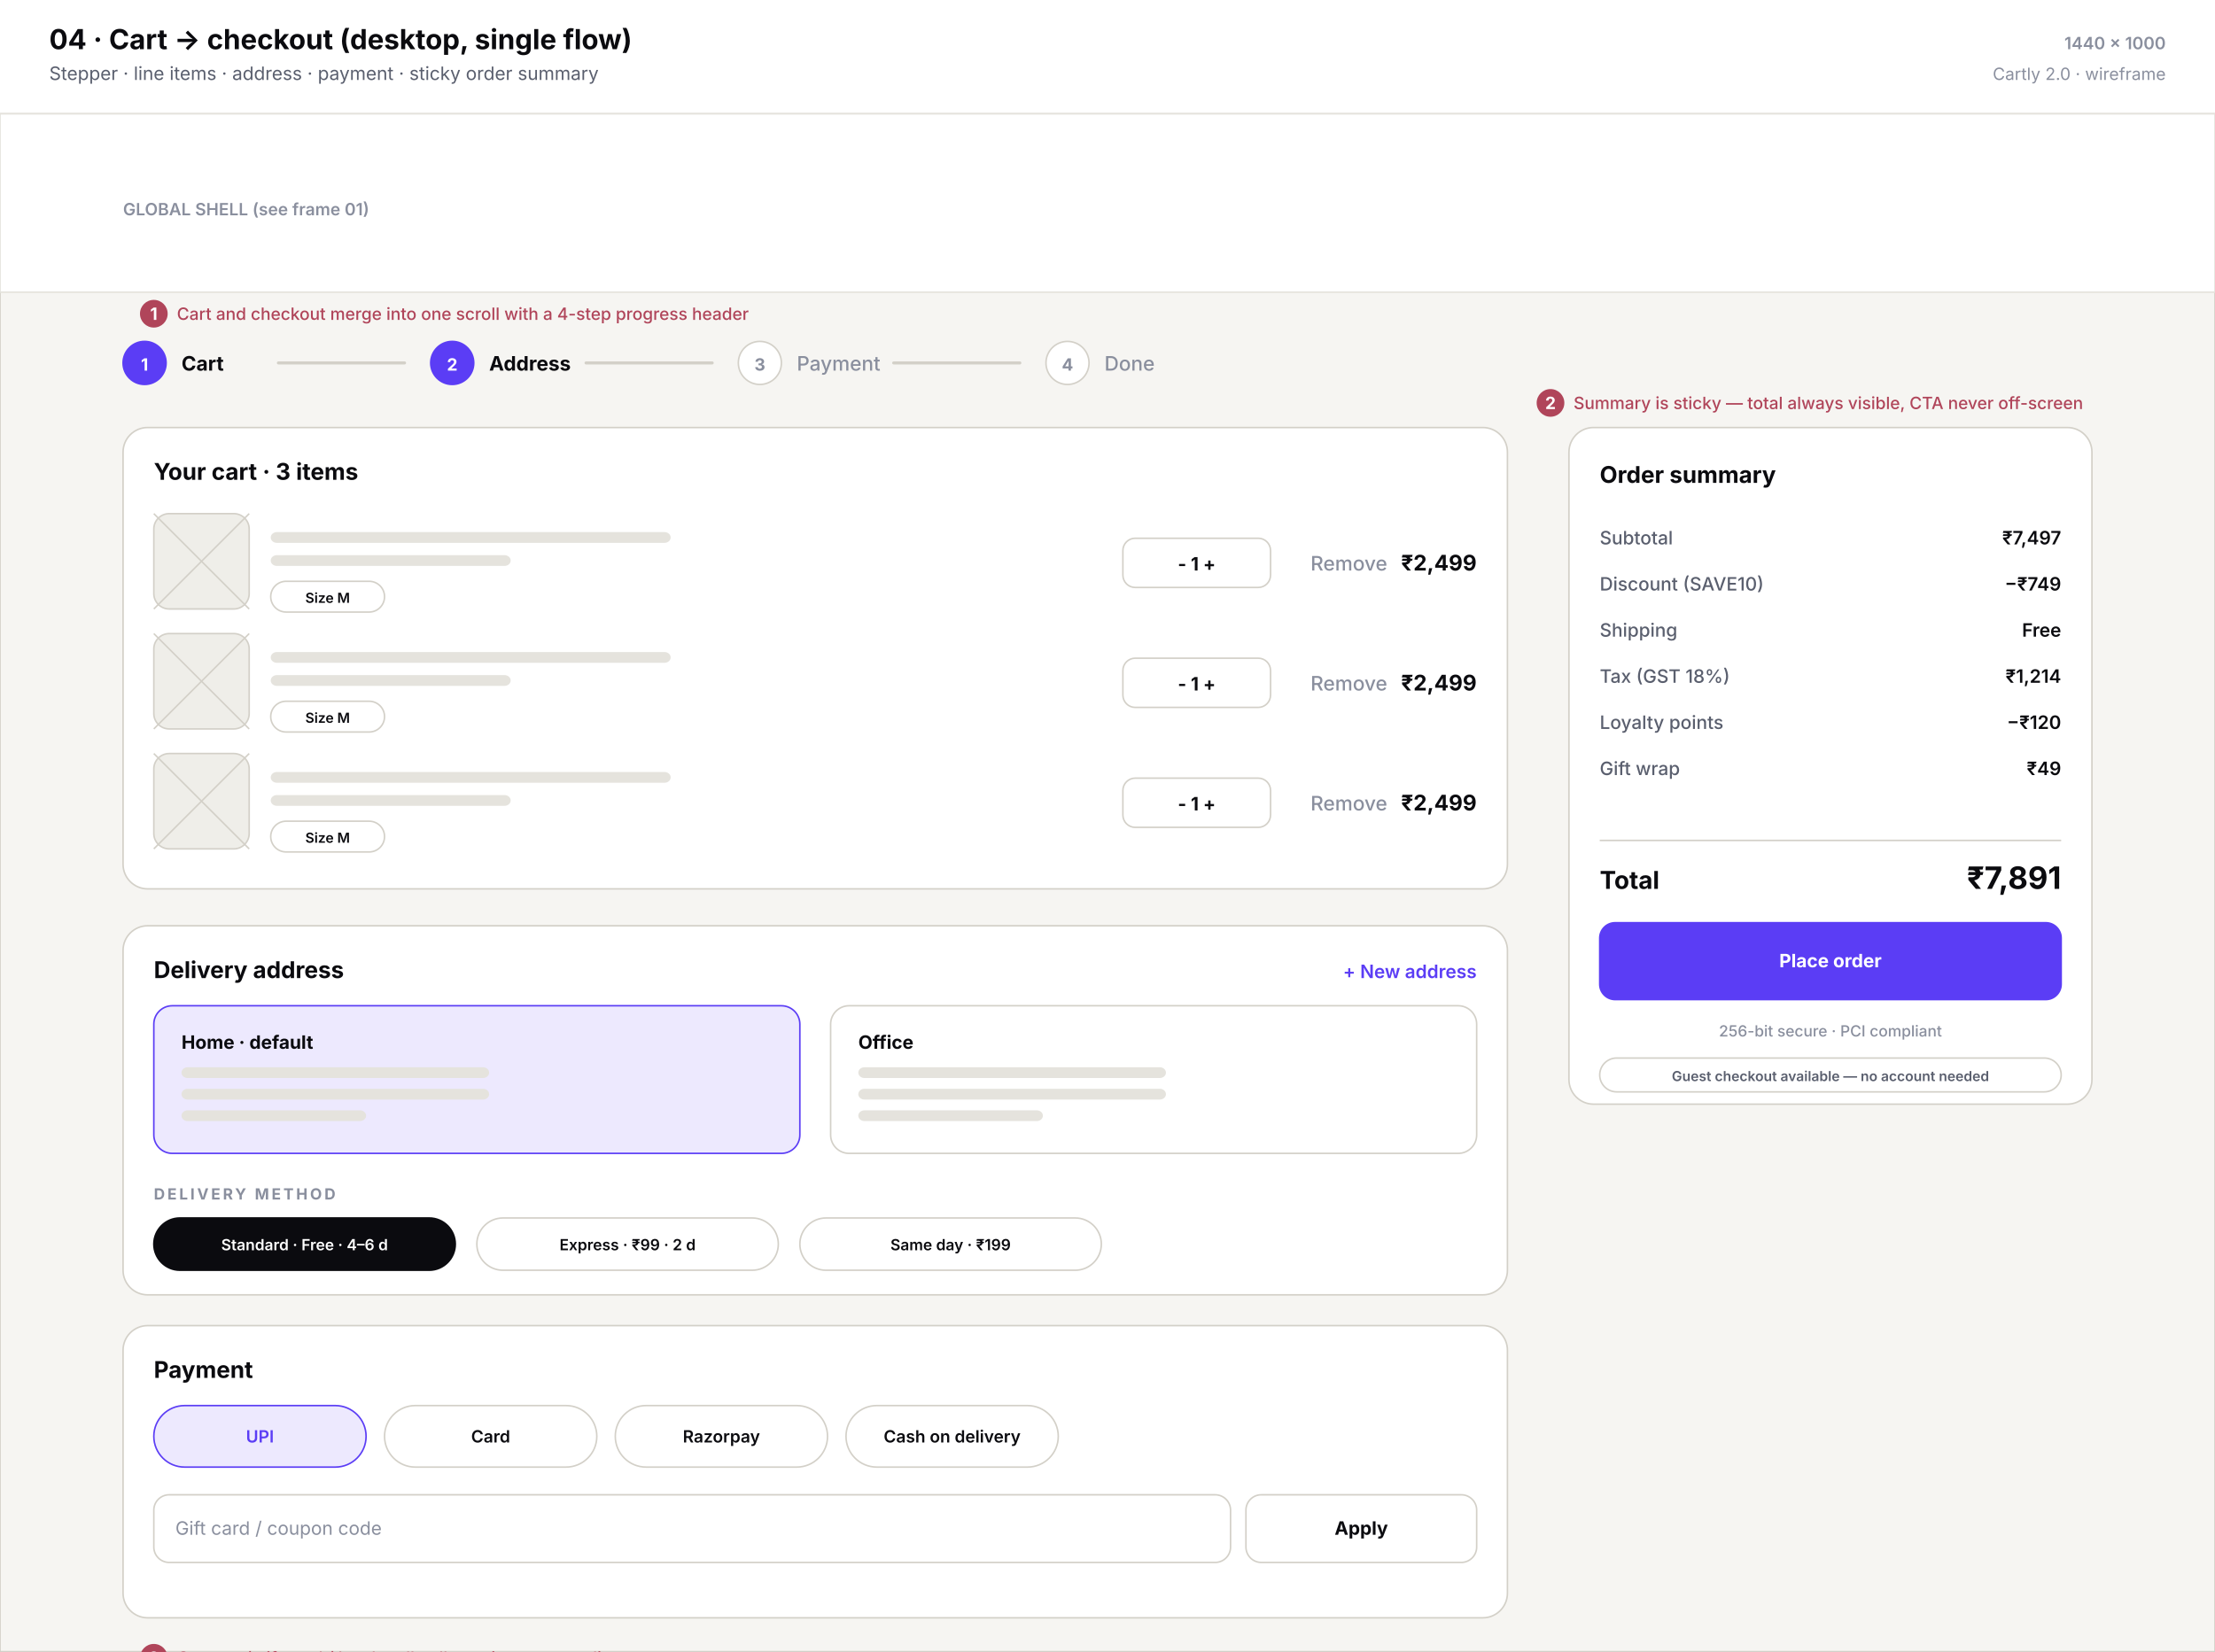
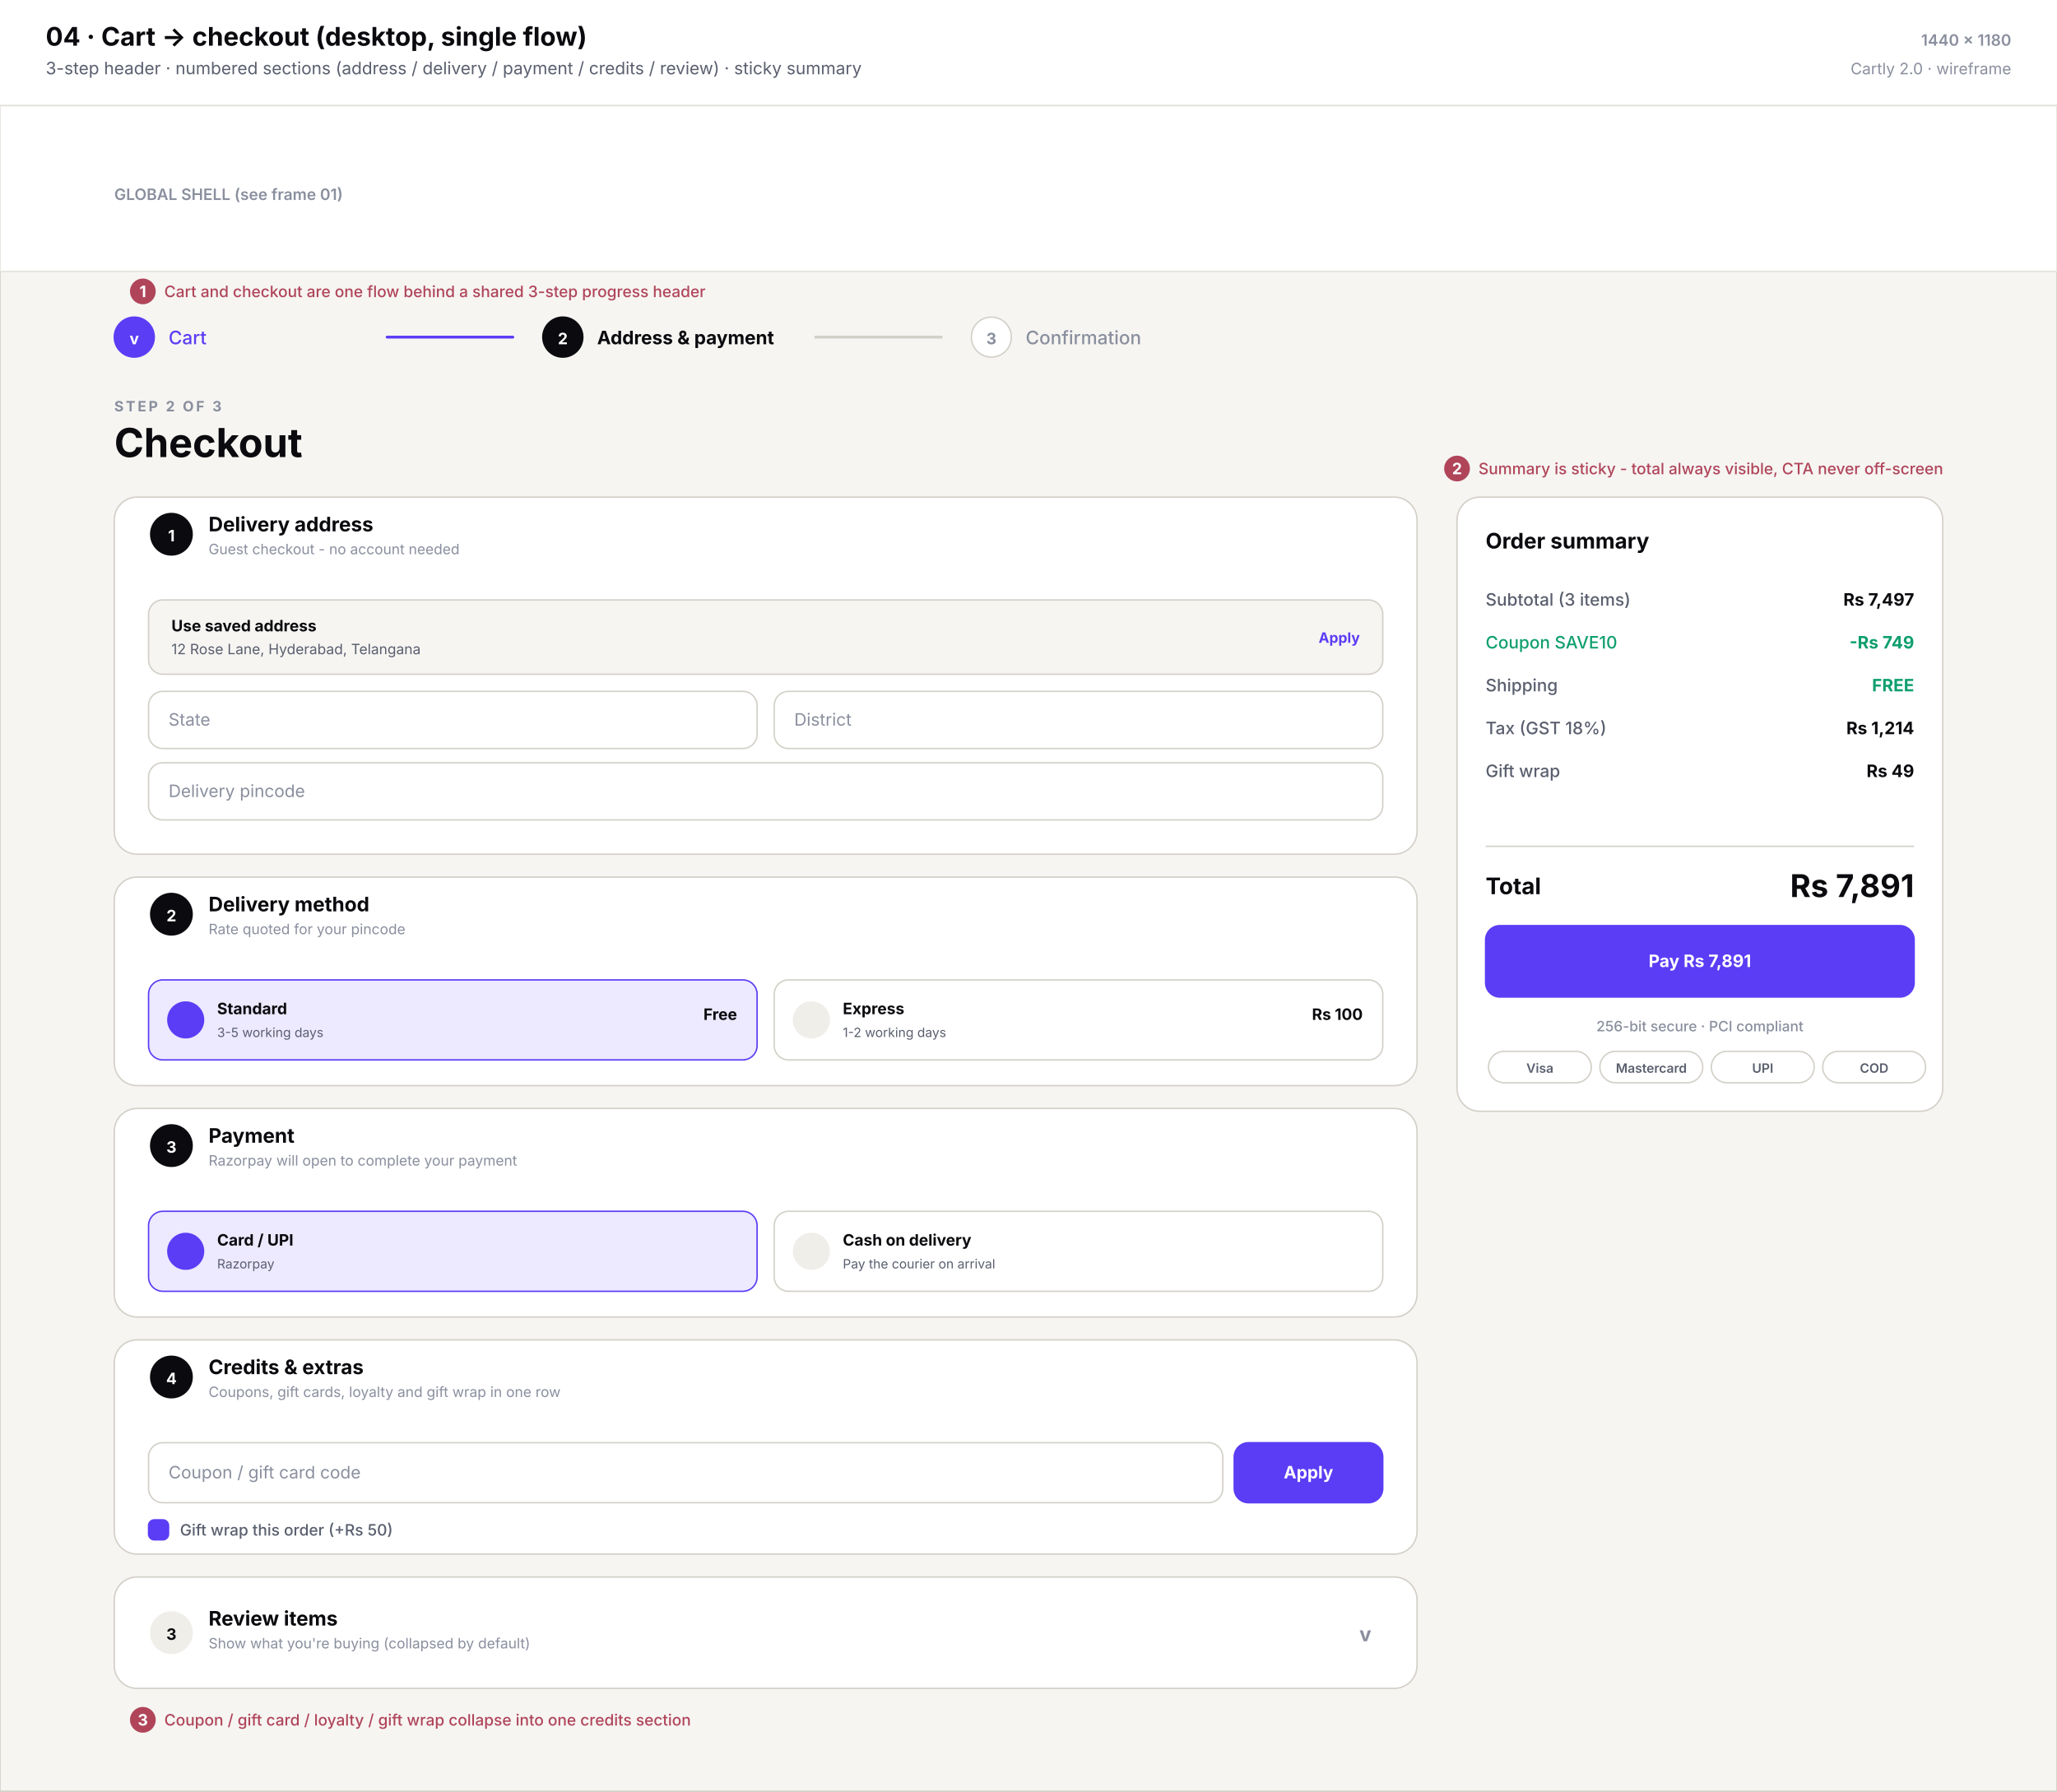
- <svg xmlns="http://www.w3.org/2000/svg" width="1440" height="1074" viewBox="0 0 1440 1074">
-   <rect width="1440" height="1074" fill="#FFFFFF" />
+ <svg xmlns="http://www.w3.org/2000/svg" width="1440" height="1254" viewBox="0 0 1440 1254">
+   <rect width="1440" height="1254" fill="#FFFFFF" />
  <g id="frame-label" data-name="frame-label">
-     <text x="32" y="32" font-family="Inter, 'Helvetica Neue', Arial, sans-serif" font-size="18" font-weight="700" fill="#0B0B0F" text-anchor="start">04 · Cart → checkout (desktop, single flow)</text>
-     <text x="32" y="52" font-family="Inter, 'Helvetica Neue', Arial, sans-serif" font-size="12" font-weight="400" fill="#5A5F6E" text-anchor="start">Stepper · line items · address · payment · sticky order summary</text>
-     <text x="1408" y="32" font-family="Inter, 'Helvetica Neue', Arial, sans-serif" font-size="11" font-weight="600" fill="#8A8F9E" text-anchor="end">1440 × 1000</text>
+     <text x="32" y="32" font-family="Inter, 'Helvetica Neue', Arial, sans-serif" font-size="18" font-weight="700" fill="#0B0B0F" text-anchor="start">04 · Cart -&gt; checkout (desktop, single flow)</text>
+     <text x="32" y="52" font-family="Inter, 'Helvetica Neue', Arial, sans-serif" font-size="12" font-weight="400" fill="#5A5F6E" text-anchor="start">3-step header · numbered sections (address / delivery / payment / credits / review) · sticky summary</text>
+     <text x="1408" y="32" font-family="Inter, 'Helvetica Neue', Arial, sans-serif" font-size="11" font-weight="600" fill="#8A8F9E" text-anchor="end">1440 × 1180</text>
    <text x="1408" y="52" font-family="Inter, 'Helvetica Neue', Arial, sans-serif" font-size="11" font-weight="400" fill="#8A8F9E" text-anchor="end">Cartly 2.0 · wireframe</text>
  </g>
  <g transform="translate(0 74)">
-     <rect width="1440" height="1000" fill="#F6F5F2" stroke="#D3D0C8" />
+     <rect width="1440" height="1180" fill="#F6F5F2" stroke="#D3D0C8" />
    <rect x="0" y="0" width="1440" height="116" rx="0" fill="#FFFFFF" stroke="#E5E3DD" stroke-width="1" />
    <text x="80" y="66" font-family="Inter, 'Helvetica Neue', Arial, sans-serif" font-size="11" font-weight="600" fill="#8A8F9E" text-anchor="start">GLOBAL SHELL (see frame 01)</text>
    <g id="checkout-stepper" data-name="checkout-stepper">
      <circle cx="94" cy="162" r="14" fill="#5B3DF5" stroke="#5B3DF5" />
-       <text x="94" y="167" font-family="Inter, 'Helvetica Neue', Arial, sans-serif" font-size="11" font-weight="700" fill="#fff" text-anchor="middle">1</text>
-       <text x="118" y="167" font-family="Inter, 'Helvetica Neue', Arial, sans-serif" font-size="13" font-weight="700" fill="#0B0B0F" text-anchor="start">Cart</text>
-       <rect x="180" y="161" width="84" height="2" rx="1" fill="#D3D0C8" stroke="none" stroke-width="1" />
-       <circle cx="294" cy="162" r="14" fill="#5B3DF5" stroke="#5B3DF5" />
-       <text x="294" y="167" font-family="Inter, 'Helvetica Neue', Arial, sans-serif" font-size="11" font-weight="700" fill="#fff" text-anchor="middle">2</text>
-       <text x="318" y="167" font-family="Inter, 'Helvetica Neue', Arial, sans-serif" font-size="13" font-weight="700" fill="#0B0B0F" text-anchor="start">Address</text>
-       <rect x="380" y="161" width="84" height="2" rx="1" fill="#D3D0C8" stroke="none" stroke-width="1" />
-       <circle cx="494" cy="162" r="14" fill="#FFFFFF" stroke="#D3D0C8" />
-       <text x="494" y="167" font-family="Inter, 'Helvetica Neue', Arial, sans-serif" font-size="11" font-weight="700" fill="#8A8F9E" text-anchor="middle">3</text>
-       <text x="518" y="167" font-family="Inter, 'Helvetica Neue', Arial, sans-serif" font-size="13" font-weight="500" fill="#8A8F9E" text-anchor="start">Payment</text>
-       <rect x="580" y="161" width="84" height="2" rx="1" fill="#D3D0C8" stroke="none" stroke-width="1" />
+       <text x="94" y="167" font-family="Inter, 'Helvetica Neue', Arial, sans-serif" font-size="11" font-weight="700" fill="#fff" text-anchor="middle">v</text>
+       <text x="118" y="167" font-family="Inter, 'Helvetica Neue', Arial, sans-serif" font-size="13" font-weight="500" fill="#5B3DF5" text-anchor="start">Cart</text>
+       <rect x="270" y="161" width="90" height="2" rx="1" fill="#5B3DF5" stroke="none" stroke-width="1" />
+       <circle cx="394" cy="162" r="14" fill="#0B0B0F" stroke="#0B0B0F" />
+       <text x="394" y="167" font-family="Inter, 'Helvetica Neue', Arial, sans-serif" font-size="11" font-weight="700" fill="#fff" text-anchor="middle">2</text>
+       <text x="418" y="167" font-family="Inter, 'Helvetica Neue', Arial, sans-serif" font-size="13" font-weight="700" fill="#0B0B0F" text-anchor="start">Address &amp; payment</text>
+       <rect x="570" y="161" width="90" height="2" rx="1" fill="#D3D0C8" stroke="none" stroke-width="1" />
      <circle cx="694" cy="162" r="14" fill="#FFFFFF" stroke="#D3D0C8" />
-       <text x="694" y="167" font-family="Inter, 'Helvetica Neue', Arial, sans-serif" font-size="11" font-weight="700" fill="#8A8F9E" text-anchor="middle">4</text>
-       <text x="718" y="167" font-family="Inter, 'Helvetica Neue', Arial, sans-serif" font-size="13" font-weight="500" fill="#8A8F9E" text-anchor="start">Done</text>
+       <text x="694" y="167" font-family="Inter, 'Helvetica Neue', Arial, sans-serif" font-size="11" font-weight="700" fill="#8A8F9E" text-anchor="middle">3</text>
+       <text x="718" y="167" font-family="Inter, 'Helvetica Neue', Arial, sans-serif" font-size="13" font-weight="500" fill="#8A8F9E" text-anchor="start">Confirmation</text>
    </g>
-     <g id="line-items" data-name="line-items">
-       <rect x="80" y="204" width="900" height="300" rx="16" fill="#FFFFFF" stroke="#D3D0C8" stroke-width="1" />
-       <text x="100" y="238" font-family="Inter, 'Helvetica Neue', Arial, sans-serif" font-size="15" font-weight="700" fill="#0B0B0F" text-anchor="start">Your cart · 3 items</text>
-       <rect x="100" y="260" width="62" height="62" rx="10" fill="#EFEEE9" stroke="#D3D0C8" stroke-width="1" />
-       <path d="M100 322 L162 260" stroke="#D3D0C8" stroke-width="1" />
-       <path d="M100 260 L162 322" stroke="#D3D0C8" stroke-width="1" />
-       <text x="131" y="295" font-family="Inter, 'Helvetica Neue', Arial, sans-serif" font-size="11" font-weight="500" fill="#8A8F9E" text-anchor="middle" />
-       <rect x="176" y="272" width="260" height="7" rx="4" fill="#E5E3DD" stroke="none" stroke-width="1" />
-       <rect x="176" y="287" width="156" height="7" rx="4" fill="#E5E3DD" stroke="none" stroke-width="1" />
-       <rect x="176" y="304" width="74" height="20" rx="10" fill="#FFFFFF" stroke="#D3D0C8" stroke-width="1" />
-       <text x="213" y="318" font-family="Inter, 'Helvetica Neue', Arial, sans-serif" font-size="9" font-weight="600" fill="#0B0B0F" text-anchor="middle">Size M</text>
-       <rect x="730" y="276" width="96" height="32" rx="8" fill="#FFFFFF" stroke="#D3D0C8" stroke-width="1" />
-       <text x="778" y="297" font-family="Inter, 'Helvetica Neue', Arial, sans-serif" font-size="12" font-weight="700" fill="#0B0B0F" text-anchor="middle">-   1   +</text>
-       <text x="960" y="297" font-family="Inter, 'Helvetica Neue', Arial, sans-serif" font-size="14" font-weight="700" fill="#0B0B0F" text-anchor="end">₹2,499</text>
-       <text x="852" y="297" font-family="Inter, 'Helvetica Neue', Arial, sans-serif" font-size="13" font-weight="500" fill="#8A8F9E" text-anchor="start">Remove</text>
-       <rect x="100" y="338" width="62" height="62" rx="10" fill="#EFEEE9" stroke="#D3D0C8" stroke-width="1" />
-       <path d="M100 400 L162 338" stroke="#D3D0C8" stroke-width="1" />
-       <path d="M100 338 L162 400" stroke="#D3D0C8" stroke-width="1" />
-       <text x="131" y="373" font-family="Inter, 'Helvetica Neue', Arial, sans-serif" font-size="11" font-weight="500" fill="#8A8F9E" text-anchor="middle" />
-       <rect x="176" y="350" width="260" height="7" rx="4" fill="#E5E3DD" stroke="none" stroke-width="1" />
-       <rect x="176" y="365" width="156" height="7" rx="4" fill="#E5E3DD" stroke="none" stroke-width="1" />
-       <rect x="176" y="382" width="74" height="20" rx="10" fill="#FFFFFF" stroke="#D3D0C8" stroke-width="1" />
-       <text x="213" y="396" font-family="Inter, 'Helvetica Neue', Arial, sans-serif" font-size="9" font-weight="600" fill="#0B0B0F" text-anchor="middle">Size M</text>
-       <rect x="730" y="354" width="96" height="32" rx="8" fill="#FFFFFF" stroke="#D3D0C8" stroke-width="1" />
-       <text x="778" y="375" font-family="Inter, 'Helvetica Neue', Arial, sans-serif" font-size="12" font-weight="700" fill="#0B0B0F" text-anchor="middle">-   1   +</text>
-       <text x="960" y="375" font-family="Inter, 'Helvetica Neue', Arial, sans-serif" font-size="14" font-weight="700" fill="#0B0B0F" text-anchor="end">₹2,499</text>
-       <text x="852" y="375" font-family="Inter, 'Helvetica Neue', Arial, sans-serif" font-size="13" font-weight="500" fill="#8A8F9E" text-anchor="start">Remove</text>
-       <rect x="100" y="416" width="62" height="62" rx="10" fill="#EFEEE9" stroke="#D3D0C8" stroke-width="1" />
-       <path d="M100 478 L162 416" stroke="#D3D0C8" stroke-width="1" />
-       <path d="M100 416 L162 478" stroke="#D3D0C8" stroke-width="1" />
-       <text x="131" y="451" font-family="Inter, 'Helvetica Neue', Arial, sans-serif" font-size="11" font-weight="500" fill="#8A8F9E" text-anchor="middle" />
-       <rect x="176" y="428" width="260" height="7" rx="4" fill="#E5E3DD" stroke="none" stroke-width="1" />
-       <rect x="176" y="443" width="156" height="7" rx="4" fill="#E5E3DD" stroke="none" stroke-width="1" />
-       <rect x="176" y="460" width="74" height="20" rx="10" fill="#FFFFFF" stroke="#D3D0C8" stroke-width="1" />
-       <text x="213" y="474" font-family="Inter, 'Helvetica Neue', Arial, sans-serif" font-size="9" font-weight="600" fill="#0B0B0F" text-anchor="middle">Size M</text>
-       <rect x="730" y="432" width="96" height="32" rx="8" fill="#FFFFFF" stroke="#D3D0C8" stroke-width="1" />
-       <text x="778" y="453" font-family="Inter, 'Helvetica Neue', Arial, sans-serif" font-size="12" font-weight="700" fill="#0B0B0F" text-anchor="middle">-   1   +</text>
-       <text x="960" y="453" font-family="Inter, 'Helvetica Neue', Arial, sans-serif" font-size="14" font-weight="700" fill="#0B0B0F" text-anchor="end">₹2,499</text>
-       <text x="852" y="453" font-family="Inter, 'Helvetica Neue', Arial, sans-serif" font-size="13" font-weight="500" fill="#8A8F9E" text-anchor="start">Remove</text>
+     <text x="80" y="214" font-family="Inter, 'Helvetica Neue', Arial, sans-serif" font-size="10" font-weight="700" fill="#8A8F9E" text-anchor="start" letter-spacing="0.16em">STEP 2 OF 3</text>
+     <text x="80" y="246" font-family="Inter, 'Helvetica Neue', Arial, sans-serif" font-size="28" font-weight="700" fill="#0B0B0F" text-anchor="start">Checkout</text>
+     <g id="s1-address" data-name="s1-address">
+       <rect x="80" y="274" width="912" height="250" rx="16" fill="#FFFFFF" stroke="#D3D0C8" stroke-width="1" />
+       <circle cx="120" cy="300" r="15" fill="#0B0B0F" />
+       <text x="120" y="305" font-family="Inter, 'Helvetica Neue', Arial, sans-serif" font-size="11" font-weight="700" fill="#fff" text-anchor="middle">1</text>
+       <text x="146" y="298" font-family="Inter, 'Helvetica Neue', Arial, sans-serif" font-size="14" font-weight="700" fill="#0B0B0F" text-anchor="start">Delivery address</text>
+       <text x="146" y="314" font-family="Inter, 'Helvetica Neue', Arial, sans-serif" font-size="10" font-weight="400" fill="#8A8F9E" text-anchor="start">Guest checkout - no account needed</text>
+       <rect x="104" y="346" width="864" height="52" rx="10" fill="#F6F5F2" stroke="#D3D0C8" stroke-width="1" />
+       <text x="120" y="368" font-family="Inter, 'Helvetica Neue', Arial, sans-serif" font-size="11" font-weight="700" fill="#0B0B0F" text-anchor="start">Use saved address</text>
+       <text x="120" y="384" font-family="Inter, 'Helvetica Neue', Arial, sans-serif" font-size="10" font-weight="400" fill="#5A5F6E" text-anchor="start">12 Rose Lane, Hyderabad, Telangana</text>
+       <text x="952" y="376" font-family="Inter, 'Helvetica Neue', Arial, sans-serif" font-size="10" font-weight="700" fill="#5B3DF5" text-anchor="end">Apply</text>
+       <rect x="104" y="410" width="426" height="40" rx="10" fill="#FFFFFF" stroke="#D3D0C8" stroke-width="1" />
+       <text x="118" y="434" font-family="Inter, 'Helvetica Neue', Arial, sans-serif" font-size="12" font-weight="400" fill="#8A8F9E" text-anchor="start">State</text>
+       <rect x="542" y="410" width="426" height="40" rx="10" fill="#FFFFFF" stroke="#D3D0C8" stroke-width="1" />
+       <text x="556" y="434" font-family="Inter, 'Helvetica Neue', Arial, sans-serif" font-size="12" font-weight="400" fill="#8A8F9E" text-anchor="start">District</text>
+       <rect x="104" y="460" width="864" height="40" rx="10" fill="#FFFFFF" stroke="#D3D0C8" stroke-width="1" />
+       <text x="118" y="484" font-family="Inter, 'Helvetica Neue', Arial, sans-serif" font-size="12" font-weight="400" fill="#8A8F9E" text-anchor="start">Delivery pincode</text>
    </g>
-     <g id="address-block" data-name="address-block">
-       <rect x="80" y="528" width="900" height="240" rx="16" fill="#FFFFFF" stroke="#D3D0C8" stroke-width="1" />
-       <text x="100" y="562" font-family="Inter, 'Helvetica Neue', Arial, sans-serif" font-size="15" font-weight="700" fill="#0B0B0F" text-anchor="start">Delivery address</text>
-       <text x="960" y="562" font-family="Inter, 'Helvetica Neue', Arial, sans-serif" font-size="12" font-weight="600" fill="#5B3DF5" text-anchor="end">+ New address</text>
-       <rect x="100" y="580" width="420" height="96" rx="12" fill="#EDE9FE" stroke="#5B3DF5" stroke-width="1" />
-       <text x="118" y="608" font-family="Inter, 'Helvetica Neue', Arial, sans-serif" font-size="12" font-weight="700" fill="#0B0B0F" text-anchor="start">Home · default</text>
-       <rect x="118" y="620" width="200" height="7" rx="4" fill="#E5E3DD" stroke="none" stroke-width="1" />
-       <rect x="118" y="634" width="200" height="7" rx="4" fill="#E5E3DD" stroke="none" stroke-width="1" />
-       <rect x="118" y="648" width="120" height="7" rx="4" fill="#E5E3DD" stroke="none" stroke-width="1" />
-       <rect x="540" y="580" width="420" height="96" rx="12" fill="#FFFFFF" stroke="#D3D0C8" stroke-width="1" />
-       <text x="558" y="608" font-family="Inter, 'Helvetica Neue', Arial, sans-serif" font-size="12" font-weight="700" fill="#0B0B0F" text-anchor="start">Office</text>
-       <rect x="558" y="620" width="200" height="7" rx="4" fill="#E5E3DD" stroke="none" stroke-width="1" />
-       <rect x="558" y="634" width="200" height="7" rx="4" fill="#E5E3DD" stroke="none" stroke-width="1" />
-       <rect x="558" y="648" width="120" height="7" rx="4" fill="#E5E3DD" stroke="none" stroke-width="1" />
-       <text x="100" y="706" font-family="Inter, 'Helvetica Neue', Arial, sans-serif" font-size="10" font-weight="700" fill="#8A8F9E" text-anchor="start" letter-spacing="0.16em">DELIVERY METHOD</text>
-       <rect x="100" y="718" width="196" height="34" rx="17" fill="#0B0B0F" stroke="#0B0B0F" stroke-width="1" />
-       <text x="198" y="739" font-family="Inter, 'Helvetica Neue', Arial, sans-serif" font-size="10" font-weight="600" fill="#FFFFFF" text-anchor="middle">Standard · Free · 4–6 d</text>
-       <rect x="310" y="718" width="196" height="34" rx="17" fill="#FFFFFF" stroke="#D3D0C8" stroke-width="1" />
-       <text x="408" y="739" font-family="Inter, 'Helvetica Neue', Arial, sans-serif" font-size="10" font-weight="600" fill="#0B0B0F" text-anchor="middle">Express · ₹99 · 2 d</text>
-       <rect x="520" y="718" width="196" height="34" rx="17" fill="#FFFFFF" stroke="#D3D0C8" stroke-width="1" />
-       <text x="618" y="739" font-family="Inter, 'Helvetica Neue', Arial, sans-serif" font-size="10" font-weight="600" fill="#0B0B0F" text-anchor="middle">Same day · ₹199</text>
+     <g id="s2-delivery" data-name="s2-delivery">
+       <rect x="80" y="540" width="912" height="146" rx="16" fill="#FFFFFF" stroke="#D3D0C8" stroke-width="1" />
+       <circle cx="120" cy="566" r="15" fill="#0B0B0F" />
+       <text x="120" y="571" font-family="Inter, 'Helvetica Neue', Arial, sans-serif" font-size="11" font-weight="700" fill="#fff" text-anchor="middle">2</text>
+       <text x="146" y="564" font-family="Inter, 'Helvetica Neue', Arial, sans-serif" font-size="14" font-weight="700" fill="#0B0B0F" text-anchor="start">Delivery method</text>
+       <text x="146" y="580" font-family="Inter, 'Helvetica Neue', Arial, sans-serif" font-size="10" font-weight="400" fill="#8A8F9E" text-anchor="start">Rate quoted for your pincode</text>
+       <rect x="104" y="612" width="426" height="56" rx="10" fill="#EDE9FE" stroke="#5B3DF5" stroke-width="1" />
+       <circle cx="130" cy="640" r="13" fill="#5B3DF5" />
+       <text x="152" y="636" font-family="Inter, 'Helvetica Neue', Arial, sans-serif" font-size="11" font-weight="700" fill="#0B0B0F" text-anchor="start">Standard</text>
+       <text x="152" y="652" font-family="Inter, 'Helvetica Neue', Arial, sans-serif" font-size="9" font-weight="400" fill="#5A5F6E" text-anchor="start">3-5 working days</text>
+       <text x="516" y="640" font-family="Inter, 'Helvetica Neue', Arial, sans-serif" font-size="11" font-weight="700" fill="#0B0B0F" text-anchor="end">Free</text>
+       <rect x="542" y="612" width="426" height="56" rx="10" fill="#FFFFFF" stroke="#D3D0C8" stroke-width="1" />
+       <circle cx="568" cy="640" r="13" fill="#EFEEE9" />
+       <text x="590" y="636" font-family="Inter, 'Helvetica Neue', Arial, sans-serif" font-size="11" font-weight="700" fill="#0B0B0F" text-anchor="start">Express</text>
+       <text x="590" y="652" font-family="Inter, 'Helvetica Neue', Arial, sans-serif" font-size="9" font-weight="400" fill="#5A5F6E" text-anchor="start">1-2 working days</text>
+       <text x="954" y="640" font-family="Inter, 'Helvetica Neue', Arial, sans-serif" font-size="11" font-weight="700" fill="#0B0B0F" text-anchor="end">Rs 100</text>
    </g>
-     <g id="payment-block" data-name="payment-block">
-       <rect x="80" y="788" width="900" height="190" rx="16" fill="#FFFFFF" stroke="#D3D0C8" stroke-width="1" />
-       <text x="100" y="822" font-family="Inter, 'Helvetica Neue', Arial, sans-serif" font-size="15" font-weight="700" fill="#0B0B0F" text-anchor="start">Payment</text>
-       <rect x="100" y="840" width="138" height="40" rx="20" fill="#EDE9FE" stroke="#5B3DF5" stroke-width="1" />
-       <text x="169" y="864" font-family="Inter, 'Helvetica Neue', Arial, sans-serif" font-size="11" font-weight="600" fill="#5B3DF5" text-anchor="middle">UPI</text>
-       <rect x="250" y="840" width="138" height="40" rx="20" fill="#FFFFFF" stroke="#D3D0C8" stroke-width="1" />
-       <text x="319" y="864" font-family="Inter, 'Helvetica Neue', Arial, sans-serif" font-size="11" font-weight="600" fill="#0B0B0F" text-anchor="middle">Card</text>
-       <rect x="400" y="840" width="138" height="40" rx="20" fill="#FFFFFF" stroke="#D3D0C8" stroke-width="1" />
-       <text x="469" y="864" font-family="Inter, 'Helvetica Neue', Arial, sans-serif" font-size="11" font-weight="600" fill="#0B0B0F" text-anchor="middle">Razorpay</text>
-       <rect x="550" y="840" width="138" height="40" rx="20" fill="#FFFFFF" stroke="#D3D0C8" stroke-width="1" />
-       <text x="619" y="864" font-family="Inter, 'Helvetica Neue', Arial, sans-serif" font-size="11" font-weight="600" fill="#0B0B0F" text-anchor="middle">Cash on delivery</text>
-       <rect x="100" y="898" width="700" height="44" rx="10" fill="#FFFFFF" stroke="#D3D0C8" stroke-width="1" />
-       <text x="114" y="924" font-family="Inter, 'Helvetica Neue', Arial, sans-serif" font-size="12" font-weight="400" fill="#8A8F9E" text-anchor="start">Gift card / coupon code</text>
-       <rect x="810" y="898" width="150" height="44" rx="10" fill="#FFFFFF" stroke="#D3D0C8" stroke-width="1" />
-       <text x="885" y="924" font-family="Inter, 'Helvetica Neue', Arial, sans-serif" font-size="12" font-weight="700" fill="#0B0B0F" text-anchor="middle">Apply</text>
+     <g id="s3-payment" data-name="s3-payment">
+       <rect x="80" y="702" width="912" height="146" rx="16" fill="#FFFFFF" stroke="#D3D0C8" stroke-width="1" />
+       <circle cx="120" cy="728" r="15" fill="#0B0B0F" />
+       <text x="120" y="733" font-family="Inter, 'Helvetica Neue', Arial, sans-serif" font-size="11" font-weight="700" fill="#fff" text-anchor="middle">3</text>
+       <text x="146" y="726" font-family="Inter, 'Helvetica Neue', Arial, sans-serif" font-size="14" font-weight="700" fill="#0B0B0F" text-anchor="start">Payment</text>
+       <text x="146" y="742" font-family="Inter, 'Helvetica Neue', Arial, sans-serif" font-size="10" font-weight="400" fill="#8A8F9E" text-anchor="start">Razorpay will open to complete your payment</text>
+       <rect x="104" y="774" width="426" height="56" rx="10" fill="#EDE9FE" stroke="#5B3DF5" stroke-width="1" />
+       <circle cx="130" cy="802" r="13" fill="#5B3DF5" />
+       <text x="152" y="798" font-family="Inter, 'Helvetica Neue', Arial, sans-serif" font-size="11" font-weight="700" fill="#0B0B0F" text-anchor="start">Card / UPI</text>
+       <text x="152" y="814" font-family="Inter, 'Helvetica Neue', Arial, sans-serif" font-size="9" font-weight="400" fill="#5A5F6E" text-anchor="start">Razorpay</text>
+       <rect x="542" y="774" width="426" height="56" rx="10" fill="#FFFFFF" stroke="#D3D0C8" stroke-width="1" />
+       <circle cx="568" cy="802" r="13" fill="#EFEEE9" />
+       <text x="590" y="798" font-family="Inter, 'Helvetica Neue', Arial, sans-serif" font-size="11" font-weight="700" fill="#0B0B0F" text-anchor="start">Cash on delivery</text>
+       <text x="590" y="814" font-family="Inter, 'Helvetica Neue', Arial, sans-serif" font-size="9" font-weight="400" fill="#5A5F6E" text-anchor="start">Pay the courier on arrival</text>
+     </g>
+     <g id="s4-credits" data-name="s4-credits">
+       <rect x="80" y="864" width="912" height="150" rx="16" fill="#FFFFFF" stroke="#D3D0C8" stroke-width="1" />
+       <circle cx="120" cy="890" r="15" fill="#0B0B0F" />
+       <text x="120" y="895" font-family="Inter, 'Helvetica Neue', Arial, sans-serif" font-size="11" font-weight="700" fill="#fff" text-anchor="middle">4</text>
+       <text x="146" y="888" font-family="Inter, 'Helvetica Neue', Arial, sans-serif" font-size="14" font-weight="700" fill="#0B0B0F" text-anchor="start">Credits &amp; extras</text>
+       <text x="146" y="904" font-family="Inter, 'Helvetica Neue', Arial, sans-serif" font-size="10" font-weight="400" fill="#8A8F9E" text-anchor="start">Coupons, gift cards, loyalty and gift wrap in one row</text>
+       <rect x="104" y="936" width="752" height="42" rx="10" fill="#FFFFFF" stroke="#D3D0C8" stroke-width="1" />
+       <text x="118" y="961" font-family="Inter, 'Helvetica Neue', Arial, sans-serif" font-size="12" font-weight="400" fill="#8A8F9E" text-anchor="start">Coupon / gift card code</text>
+       <rect x="864" y="936" width="104" height="42" rx="10" fill="#5B3DF5" stroke="#5B3DF5" stroke-width="1" />
+       <text x="916" y="961" font-family="Inter, 'Helvetica Neue', Arial, sans-serif" font-size="12" font-weight="700" fill="#FFFFFF" text-anchor="middle">Apply</text>
+       <rect x="104" y="990" width="14" height="14" rx="4" fill="#5B3DF5" stroke="#5B3DF5" stroke-width="1" />
+       <text x="126" y="1001" font-family="Inter, 'Helvetica Neue', Arial, sans-serif" font-size="11" font-weight="500" fill="#5A5F6E" text-anchor="start">Gift wrap this order (+Rs 50)</text>
+     </g>
+     <g id="s5-review" data-name="s5-review">
+       <rect x="80" y="1030" width="912" height="78" rx="16" fill="#FFFFFF" stroke="#D3D0C8" stroke-width="1" />
+       <circle cx="120" cy="1069" r="15" fill="#EFEEE9" />
+       <text x="120" y="1074" font-family="Inter, 'Helvetica Neue', Arial, sans-serif" font-size="11" font-weight="700" fill="#0B0B0F" text-anchor="middle">3</text>
+       <text x="146" y="1064" font-family="Inter, 'Helvetica Neue', Arial, sans-serif" font-size="14" font-weight="700" fill="#0B0B0F" text-anchor="start">Review items</text>
+       <text x="146" y="1080" font-family="Inter, 'Helvetica Neue', Arial, sans-serif" font-size="10" font-weight="400" fill="#8A8F9E" text-anchor="start">Show what you're buying (collapsed by default)</text>
+       <text x="960" y="1075" font-family="Inter, 'Helvetica Neue', Arial, sans-serif" font-size="14" font-weight="700" fill="#8A8F9E" text-anchor="end">v</text>
    </g>
    <g id="order-summary-sticky" data-name="order-summary-sticky">
-       <rect x="1020" y="204" width="340" height="440" rx="16" fill="#FFFFFF" stroke="#D3D0C8" stroke-width="1" />
-       <text x="1040" y="240" font-family="Inter, 'Helvetica Neue', Arial, sans-serif" font-size="15" font-weight="700" fill="#0B0B0F" text-anchor="start">Order summary</text>
-       <text x="1040" y="280" font-family="Inter, 'Helvetica Neue', Arial, sans-serif" font-size="12" font-weight="500" fill="#5A5F6E" text-anchor="start">Subtotal</text>
-       <text x="1340" y="280" font-family="Inter, 'Helvetica Neue', Arial, sans-serif" font-size="12" font-weight="600" fill="#0B0B0F" text-anchor="end">₹7,497</text>
-       <text x="1040" y="310" font-family="Inter, 'Helvetica Neue', Arial, sans-serif" font-size="12" font-weight="500" fill="#5A5F6E" text-anchor="start">Discount (SAVE10)</text>
-       <text x="1340" y="310" font-family="Inter, 'Helvetica Neue', Arial, sans-serif" font-size="12" font-weight="600" fill="#0B0B0F" text-anchor="end">−₹749</text>
-       <text x="1040" y="340" font-family="Inter, 'Helvetica Neue', Arial, sans-serif" font-size="12" font-weight="500" fill="#5A5F6E" text-anchor="start">Shipping</text>
-       <text x="1340" y="340" font-family="Inter, 'Helvetica Neue', Arial, sans-serif" font-size="12" font-weight="600" fill="#0B0B0F" text-anchor="end">Free</text>
-       <text x="1040" y="370" font-family="Inter, 'Helvetica Neue', Arial, sans-serif" font-size="12" font-weight="500" fill="#5A5F6E" text-anchor="start">Tax (GST 18%)</text>
-       <text x="1340" y="370" font-family="Inter, 'Helvetica Neue', Arial, sans-serif" font-size="12" font-weight="600" fill="#0B0B0F" text-anchor="end">₹1,214</text>
-       <text x="1040" y="400" font-family="Inter, 'Helvetica Neue', Arial, sans-serif" font-size="12" font-weight="500" fill="#5A5F6E" text-anchor="start">Loyalty points</text>
-       <text x="1340" y="400" font-family="Inter, 'Helvetica Neue', Arial, sans-serif" font-size="12" font-weight="600" fill="#0B0B0F" text-anchor="end">−₹120</text>
-       <text x="1040" y="430" font-family="Inter, 'Helvetica Neue', Arial, sans-serif" font-size="12" font-weight="500" fill="#5A5F6E" text-anchor="start">Gift wrap</text>
-       <text x="1340" y="430" font-family="Inter, 'Helvetica Neue', Arial, sans-serif" font-size="12" font-weight="600" fill="#0B0B0F" text-anchor="end">₹49</text>
-       <rect x="1040" y="472" width="300" height="1" rx="0" fill="#D3D0C8" stroke="none" stroke-width="1" />
-       <text x="1040" y="504" font-family="Inter, 'Helvetica Neue', Arial, sans-serif" font-size="16" font-weight="700" fill="#0B0B0F" text-anchor="start">Total</text>
-       <text x="1340" y="504" font-family="Inter, 'Helvetica Neue', Arial, sans-serif" font-size="20" font-weight="700" fill="#0B0B0F" text-anchor="end">₹7,891</text>
-       <rect x="1040" y="526" width="300" height="50" rx="10" fill="#5B3DF5" stroke="#5B3DF5" stroke-width="1" />
-       <text x="1190" y="555" font-family="Inter, 'Helvetica Neue', Arial, sans-serif" font-size="12" font-weight="700" fill="#FFFFFF" text-anchor="middle">Place order</text>
-       <text x="1190" y="600" font-family="Inter, 'Helvetica Neue', Arial, sans-serif" font-size="10" font-weight="500" fill="#8A8F9E" text-anchor="middle">256-bit secure · PCI compliant</text>
-       <rect x="1040" y="614" width="300" height="22" rx="11" fill="#FFFFFF" stroke="#D3D0C8" stroke-width="1" />
-       <text x="1190" y="629" font-family="Inter, 'Helvetica Neue', Arial, sans-serif" font-size="9" font-weight="600" fill="#5A5F6E" text-anchor="middle">Guest checkout available — no account needed</text>
+       <rect x="1020" y="274" width="340" height="430" rx="16" fill="#FFFFFF" stroke="#D3D0C8" stroke-width="1" />
+       <text x="1040" y="310" font-family="Inter, 'Helvetica Neue', Arial, sans-serif" font-size="15" font-weight="700" fill="#0B0B0F" text-anchor="start">Order summary</text>
+       <text x="1040" y="350" font-family="Inter, 'Helvetica Neue', Arial, sans-serif" font-size="12" font-weight="500" fill="#5A5F6E" text-anchor="start">Subtotal (3 items)</text>
+       <text x="1340" y="350" font-family="Inter, 'Helvetica Neue', Arial, sans-serif" font-size="12" font-weight="700" fill="#0B0B0F" text-anchor="end">Rs 7,497</text>
+       <text x="1040" y="380" font-family="Inter, 'Helvetica Neue', Arial, sans-serif" font-size="12" font-weight="500" fill="#0E9F6E" text-anchor="start">Coupon SAVE10</text>
+       <text x="1340" y="380" font-family="Inter, 'Helvetica Neue', Arial, sans-serif" font-size="12" font-weight="700" fill="#0E9F6E" text-anchor="end">-Rs 749</text>
+       <text x="1040" y="410" font-family="Inter, 'Helvetica Neue', Arial, sans-serif" font-size="12" font-weight="500" fill="#5A5F6E" text-anchor="start">Shipping</text>
+       <text x="1340" y="410" font-family="Inter, 'Helvetica Neue', Arial, sans-serif" font-size="12" font-weight="700" fill="#0E9F6E" text-anchor="end">FREE</text>
+       <text x="1040" y="440" font-family="Inter, 'Helvetica Neue', Arial, sans-serif" font-size="12" font-weight="500" fill="#5A5F6E" text-anchor="start">Tax (GST 18%)</text>
+       <text x="1340" y="440" font-family="Inter, 'Helvetica Neue', Arial, sans-serif" font-size="12" font-weight="700" fill="#0B0B0F" text-anchor="end">Rs 1,214</text>
+       <text x="1040" y="470" font-family="Inter, 'Helvetica Neue', Arial, sans-serif" font-size="12" font-weight="500" fill="#5A5F6E" text-anchor="start">Gift wrap</text>
+       <text x="1340" y="470" font-family="Inter, 'Helvetica Neue', Arial, sans-serif" font-size="12" font-weight="700" fill="#0B0B0F" text-anchor="end">Rs 49</text>
+       <rect x="1040" y="518" width="300" height="1" rx="0" fill="#D3D0C8" stroke="none" stroke-width="1" />
+       <text x="1040" y="552" font-family="Inter, 'Helvetica Neue', Arial, sans-serif" font-size="16" font-weight="700" fill="#0B0B0F" text-anchor="start">Total</text>
+       <text x="1340" y="554" font-family="Inter, 'Helvetica Neue', Arial, sans-serif" font-size="22" font-weight="700" fill="#0B0B0F" text-anchor="end">Rs 7,891</text>
+       <rect x="1040" y="574" width="300" height="50" rx="10" fill="#5B3DF5" stroke="#5B3DF5" stroke-width="1" />
+       <text x="1190" y="603" font-family="Inter, 'Helvetica Neue', Arial, sans-serif" font-size="12" font-weight="700" fill="#FFFFFF" text-anchor="middle">Pay Rs 7,891</text>
+       <text x="1190" y="648" font-family="Inter, 'Helvetica Neue', Arial, sans-serif" font-size="10" font-weight="500" fill="#8A8F9E" text-anchor="middle">256-bit secure · PCI compliant</text>
+       <rect x="1042" y="662" width="72" height="22" rx="11" fill="#FFFFFF" stroke="#D3D0C8" stroke-width="1" />
+       <text x="1078" y="677" font-family="Inter, 'Helvetica Neue', Arial, sans-serif" font-size="9" font-weight="600" fill="#5A5F6E" text-anchor="middle">Visa</text>
+       <rect x="1120" y="662" width="72" height="22" rx="11" fill="#FFFFFF" stroke="#D3D0C8" stroke-width="1" />
+       <text x="1156" y="677" font-family="Inter, 'Helvetica Neue', Arial, sans-serif" font-size="9" font-weight="600" fill="#5A5F6E" text-anchor="middle">Mastercard</text>
+       <rect x="1198" y="662" width="72" height="22" rx="11" fill="#FFFFFF" stroke="#D3D0C8" stroke-width="1" />
+       <text x="1234" y="677" font-family="Inter, 'Helvetica Neue', Arial, sans-serif" font-size="9" font-weight="600" fill="#5A5F6E" text-anchor="middle">UPI</text>
+       <rect x="1276" y="662" width="72" height="22" rx="11" fill="#FFFFFF" stroke="#D3D0C8" stroke-width="1" />
+       <text x="1312" y="677" font-family="Inter, 'Helvetica Neue', Arial, sans-serif" font-size="9" font-weight="600" fill="#5A5F6E" text-anchor="middle">COD</text>
    </g>
    <g id="annotations" data-name="annotations">
      <circle cx="100" cy="130" r="9" fill="#B0455A" />
      <text x="100" y="134" font-family="Inter, 'Helvetica Neue', Arial, sans-serif" font-size="11" font-weight="700" fill="#fff" text-anchor="middle">1</text>
-       <text x="115" y="134" font-family="Inter, 'Helvetica Neue', Arial, sans-serif" font-size="11" font-weight="500" fill="#B0455A" text-anchor="start">Cart and checkout merge into one scroll with a 4-step progress header</text>
-       <circle cx="1008" cy="188" r="9" fill="#B0455A" />
-       <text x="1008" y="192" font-family="Inter, 'Helvetica Neue', Arial, sans-serif" font-size="11" font-weight="700" fill="#fff" text-anchor="middle">2</text>
-       <text x="1023" y="192" font-family="Inter, 'Helvetica Neue', Arial, sans-serif" font-size="11" font-weight="500" fill="#B0455A" text-anchor="start">Summary is sticky — total always visible, CTA never off-screen</text>
-       <circle cx="100" cy="1004" r="9" fill="#B0455A" />
-       <text x="100" y="1008" font-family="Inter, 'Helvetica Neue', Arial, sans-serif" font-size="11" font-weight="700" fill="#fff" text-anchor="middle">3</text>
-       <text x="115" y="1008" font-family="Inter, 'Helvetica Neue', Arial, sans-serif" font-size="11" font-weight="500" fill="#B0455A" text-anchor="start">Coupon / gift card / loyalty all collapse into one credits row</text>
+       <text x="115" y="134" font-family="Inter, 'Helvetica Neue', Arial, sans-serif" font-size="11" font-weight="500" fill="#B0455A" text-anchor="start">Cart and checkout are one flow behind a shared 3-step progress header</text>
+       <circle cx="1020" cy="254" r="9" fill="#B0455A" />
+       <text x="1020" y="258" font-family="Inter, 'Helvetica Neue', Arial, sans-serif" font-size="11" font-weight="700" fill="#fff" text-anchor="middle">2</text>
+       <text x="1035" y="258" font-family="Inter, 'Helvetica Neue', Arial, sans-serif" font-size="11" font-weight="500" fill="#B0455A" text-anchor="start">Summary is sticky - total always visible, CTA never off-screen</text>
+       <circle cx="100" cy="1130" r="9" fill="#B0455A" />
+       <text x="100" y="1134" font-family="Inter, 'Helvetica Neue', Arial, sans-serif" font-size="11" font-weight="700" fill="#fff" text-anchor="middle">3</text>
+       <text x="115" y="1134" font-family="Inter, 'Helvetica Neue', Arial, sans-serif" font-size="11" font-weight="500" fill="#B0455A" text-anchor="start">Coupon / gift card / loyalty / gift wrap collapse into one credits section</text>
    </g>
  </g>
</svg>
